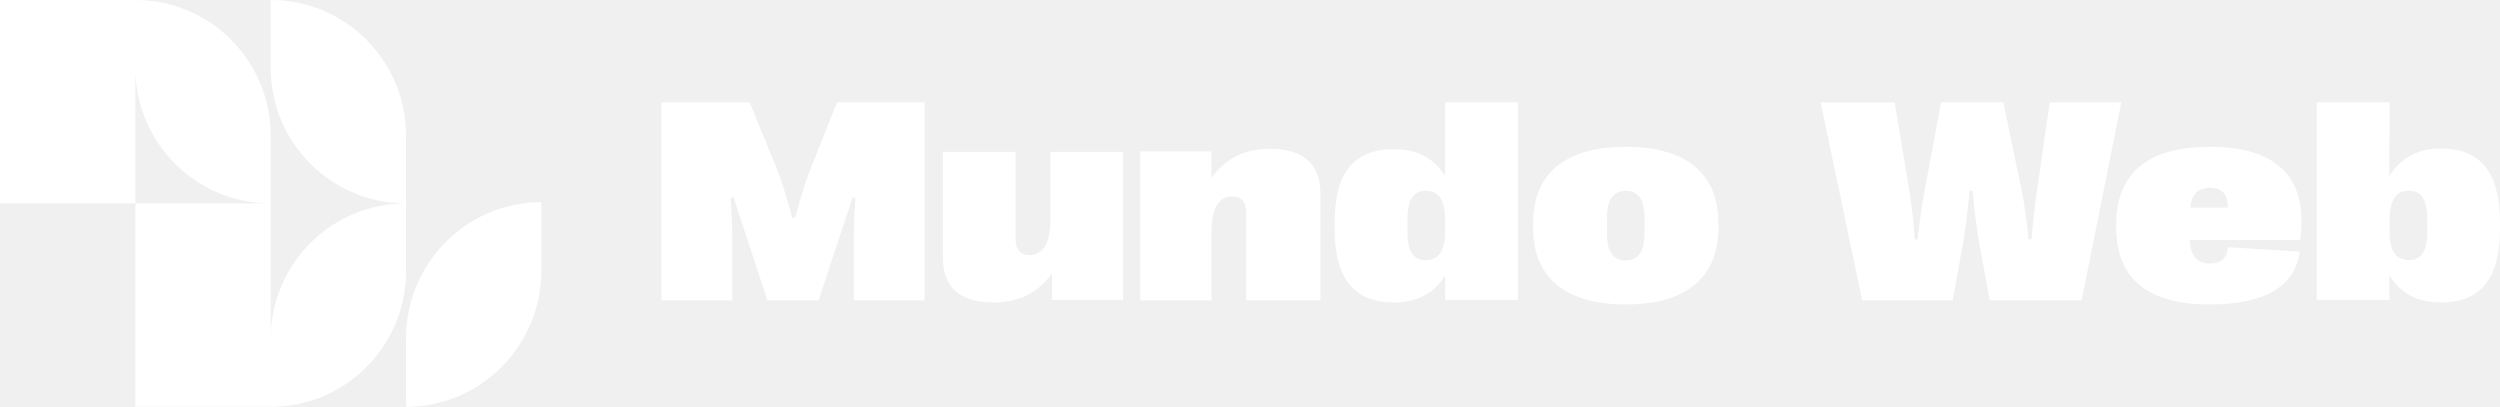
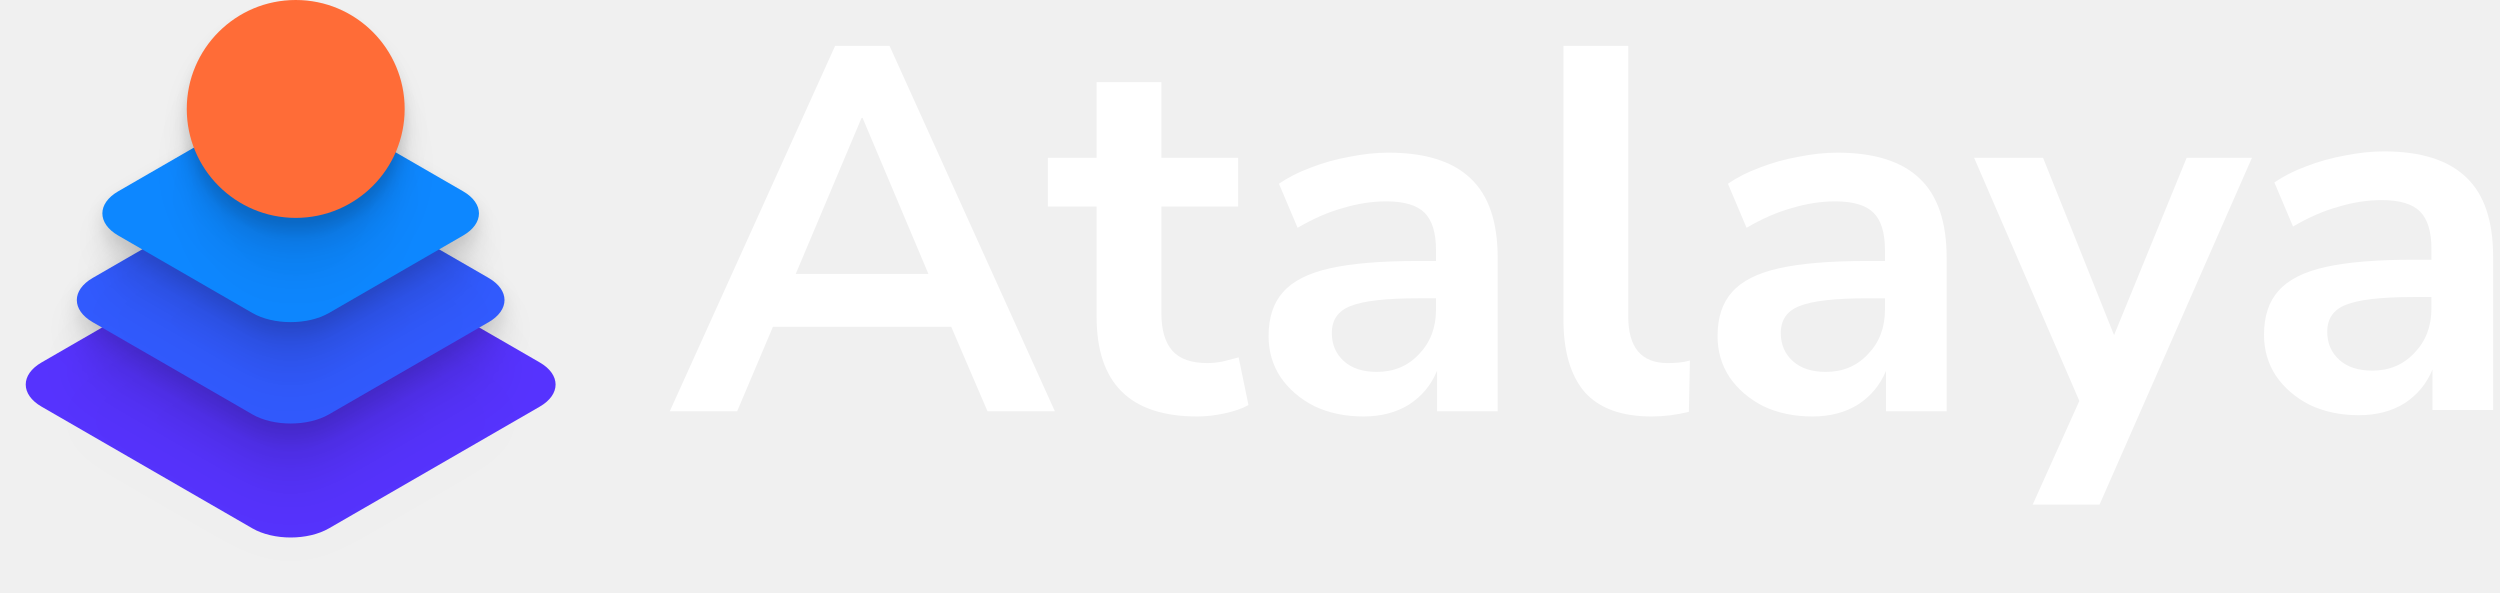
- <svg xmlns="http://www.w3.org/2000/svg" width="979" height="159" overflow="hidden">
+ <svg xmlns="http://www.w3.org/2000/svg" width="654" height="155" viewBox="0 0 654 155" fill="none">
+   <rect width="86.808" height="86.808" rx="11.574" transform="matrix(0.866025 -0.5 -0.866025 -0.5 76.0352 144)" fill="#5633FE" />
+   <g filter="url(#filter0_dddd_48_788)">
+     <rect width="71.376" height="71.376" rx="11.574" transform="matrix(0.866025 -0.5 -0.866025 -0.5 76.0381 114.183)" fill="#315AFE" />
+   </g>
+   <g filter="url(#filter1_dddd_48_788)">
+     <rect width="63.659" height="63.659" rx="11.574" transform="matrix(0.866025 -0.5 -0.866025 -0.5 76.0381 87.6592)" fill="#0D87FF" />
+   </g>
+   <g filter="url(#filter2_dddd_48_788)">
+     <circle cx="77.359" cy="28.5" r="28.5" fill="#FF6C37" />
+   </g>
+   <path d="M617.079 108.617C612.288 108.617 607.994 107.713 604.198 105.905C600.492 104.007 597.554 101.476 595.384 98.312C593.305 95.148 592.266 91.578 592.266 87.6C592.266 82.719 593.531 78.877 596.062 76.075C598.593 73.182 602.706 71.103 608.401 69.838C614.096 68.572 621.734 67.939 631.316 67.939H636.062V65.092C636.062 60.572 635.068 57.318 633.079 55.329C631.09 53.341 627.746 52.346 623.045 52.346C619.339 52.346 615.542 52.934 611.655 54.109C607.768 55.194 603.836 56.911 599.859 59.261L594.977 47.736C597.328 46.109 600.085 44.708 603.249 43.533C606.503 42.267 609.893 41.318 613.418 40.685C617.034 39.962 620.424 39.601 623.588 39.601C633.26 39.601 640.446 41.861 645.147 46.38C649.847 50.81 652.198 57.725 652.198 67.126V107.261H636.333V96.685C634.797 100.391 632.356 103.329 629.011 105.499C625.667 107.578 621.689 108.617 617.079 108.617ZM620.604 96.956C625.034 96.956 628.695 95.42 631.588 92.346C634.571 89.273 636.062 85.386 636.062 80.685V77.702H631.452C622.955 77.702 617.034 78.38 613.689 79.736C610.435 81.002 608.808 83.352 608.808 86.787C608.808 89.77 609.847 92.211 611.927 94.109C614.006 96.007 616.898 96.956 620.604 96.956Z" fill="#ffffff" />
+   <path d="M531.753 132L543.956 104.881L516.431 41.288H534.465L553.041 87.661L572.024 41.288H589.108L549.244 132H531.753Z" fill="#ffffff" />
+   <path d="M474.125 108.95C469.334 108.95 465.04 108.046 461.244 106.238C457.537 104.34 454.6 101.809 452.43 98.645C450.351 95.481 449.312 91.911 449.312 87.933C449.312 83.052 450.577 79.21 453.108 76.408C455.639 73.515 459.752 71.436 465.447 70.171C471.142 68.905 478.78 68.272 488.362 68.272H493.108V65.425C493.108 60.905 492.114 57.651 490.125 55.662C488.136 53.674 484.792 52.679 480.091 52.679C476.385 52.679 472.588 53.267 468.701 54.442C464.814 55.527 460.882 57.244 456.905 59.594L452.023 48.069C454.374 46.442 457.131 45.041 460.295 43.866C463.549 42.6 466.939 41.651 470.464 41.018C474.08 40.295 477.47 39.934 480.633 39.934C490.306 39.934 497.492 42.194 502.193 46.713C506.893 51.143 509.243 58.058 509.243 67.459V107.594H493.379V97.018C491.842 100.724 489.402 103.662 486.057 105.832C482.713 107.911 478.735 108.95 474.125 108.95ZM477.65 97.289C482.08 97.289 485.741 95.753 488.633 92.679C491.616 89.606 493.108 85.719 493.108 81.018V78.035H488.498C480.001 78.035 474.08 78.713 470.735 80.069C467.481 81.335 465.854 83.685 465.854 87.12C465.854 90.103 466.893 92.544 468.972 94.442C471.052 96.34 473.944 97.289 477.65 97.289Z" fill="#ffffff" />
+   <path d="M432.048 108.949C424.183 108.949 418.353 106.825 414.556 102.576C410.85 98.237 408.997 91.909 408.997 83.593V12H425.946V82.779C425.946 90.915 429.381 94.983 436.251 94.983C437.246 94.983 438.24 94.938 439.234 94.847C440.229 94.757 441.178 94.576 442.082 94.305L441.81 107.728C438.556 108.542 435.302 108.949 432.048 108.949Z" fill="#ffffff" />
+   <path d="M356.675 108.949C351.884 108.949 347.59 108.045 343.793 106.237C340.087 104.339 337.149 101.808 334.98 98.644C332.901 95.48 331.861 91.91 331.861 87.932C331.861 83.051 333.127 79.209 335.658 76.407C338.189 73.514 342.302 71.435 347.997 70.17C353.692 68.904 361.33 68.272 370.912 68.272H375.658V65.424C375.658 60.904 374.663 57.65 372.675 55.661C370.686 53.673 367.341 52.678 362.641 52.678C358.935 52.678 355.138 53.266 351.251 54.441C347.364 55.526 343.432 57.243 339.455 59.594L334.573 48.068C336.923 46.441 339.681 45.04 342.844 43.865C346.099 42.599 349.488 41.65 353.014 41.017C356.63 40.294 360.019 39.933 363.183 39.933C372.856 39.933 380.042 42.193 384.742 46.712C389.443 51.142 391.793 58.057 391.793 67.458V107.593H375.929V97.017C374.392 100.723 371.952 103.661 368.607 105.831C365.262 107.91 361.285 108.949 356.675 108.949ZM360.2 97.288C364.63 97.288 368.291 95.752 371.183 92.678C374.166 89.605 375.658 85.718 375.658 81.017V78.034H371.048C362.55 78.034 356.63 78.712 353.285 80.068C350.031 81.334 348.404 83.684 348.404 87.119C348.404 90.102 349.443 92.543 351.522 94.441C353.601 96.339 356.494 97.288 360.2 97.288Z" fill="#ffffff" />
+   <path d="M313.179 108.949C295.642 108.949 286.874 100.272 286.874 82.916V54.034H274.128V41.289H286.874V21.492H303.823V41.289H323.89V54.034H303.823V81.966C303.823 86.305 304.772 89.56 306.67 91.729C308.568 93.899 311.642 94.983 315.89 94.983C317.156 94.983 318.467 94.848 319.823 94.577C321.179 94.215 322.58 93.853 324.026 93.492L326.602 105.966C324.975 106.87 322.896 107.594 320.365 108.136C317.924 108.678 315.529 108.949 313.179 108.949Z" fill="#ffffff" />
+   <path d="M175.213 107.593L218.467 12H232.704L275.958 107.593H258.331L248.84 85.491H202.196L192.84 107.593H175.213ZM225.382 30.847L208.162 71.661H242.874L225.653 30.847H225.382Z" fill="#ffffff" />
  <defs>
-     <clipPath id="clip0">
-       <rect x="0" y="0" width="979" height="159" />
-     </clipPath>
+     <filter id="filter0_dddd_48_788" x="7.558" y="43.786" width="136.961" height="110.893" filterUnits="userSpaceOnUse" color-interpolation-filters="sRGB">
+       <feFlood flood-opacity="0" result="BackgroundImageFix" />
+       <feColorMatrix in="SourceAlpha" type="matrix" values="0 0 0 0 0 0 0 0 0 0 0 0 0 0 0 0 0 0 127 0" result="hardAlpha" />
+       <feOffset dy="1.929" />
+       <feGaussianBlur stdDeviation="2.17" />
+       <feColorMatrix type="matrix" values="0 0 0 0 0 0 0 0 0 0 0 0 0 0 0 0 0 0 0.1 0" />
+       <feBlend mode="normal" in2="BackgroundImageFix" result="effect1_dropShadow_48_788" />
+       <feColorMatrix in="SourceAlpha" type="matrix" values="0 0 0 0 0 0 0 0 0 0 0 0 0 0 0 0 0 0 127 0" result="hardAlpha" />
+       <feOffset dy="7.716" />
+       <feGaussianBlur stdDeviation="3.858" />
+       <feColorMatrix type="matrix" values="0 0 0 0 0 0 0 0 0 0 0 0 0 0 0 0 0 0 0.09 0" />
+       <feBlend mode="normal" in2="effect1_dropShadow_48_788" result="effect2_dropShadow_48_788" />
+       <feColorMatrix in="SourceAlpha" type="matrix" values="0 0 0 0 0 0 0 0 0 0 0 0 0 0 0 0 0 0 127 0" result="hardAlpha" />
+       <feOffset dy="17.844" />
+       <feGaussianBlur stdDeviation="5.305" />
+       <feColorMatrix type="matrix" values="0 0 0 0 0 0 0 0 0 0 0 0 0 0 0 0 0 0 0.05 0" />
+       <feBlend mode="normal" in2="effect2_dropShadow_48_788" result="effect3_dropShadow_48_788" />
+       <feColorMatrix in="SourceAlpha" type="matrix" values="0 0 0 0 0 0 0 0 0 0 0 0 0 0 0 0 0 0 127 0" result="hardAlpha" />
+       <feOffset dy="31.347" />
+       <feGaussianBlur stdDeviation="6.269" />
+       <feColorMatrix type="matrix" values="0 0 0 0 0 0 0 0 0 0 0 0 0 0 0 0 0 0 0.01 0" />
+       <feBlend mode="normal" in2="effect3_dropShadow_48_788" result="effect4_dropShadow_48_788" />
+       <feBlend mode="normal" in="SourceGraphic" in2="effect4_dropShadow_48_788" result="shape" />
+     </filter>
+     <filter id="filter1_dddd_48_788" x="15.779" y="25.39" width="120.518" height="97.88" filterUnits="userSpaceOnUse" color-interpolation-filters="sRGB">
+       <feFlood flood-opacity="0" result="BackgroundImageFix" />
+       <feColorMatrix in="SourceAlpha" type="matrix" values="0 0 0 0 0 0 0 0 0 0 0 0 0 0 0 0 0 0 127 0" result="hardAlpha" />
+       <feOffset dy="2" />
+       <feGaussianBlur stdDeviation="2" />
+       <feColorMatrix type="matrix" values="0 0 0 0 0 0 0 0 0 0 0 0 0 0 0 0 0 0 0.1 0" />
+       <feBlend mode="normal" in2="BackgroundImageFix" result="effect1_dropShadow_48_788" />
+       <feColorMatrix in="SourceAlpha" type="matrix" values="0 0 0 0 0 0 0 0 0 0 0 0 0 0 0 0 0 0 127 0" result="hardAlpha" />
+       <feOffset dy="7" />
+       <feGaussianBlur stdDeviation="3.5" />
+       <feColorMatrix type="matrix" values="0 0 0 0 0 0 0 0 0 0 0 0 0 0 0 0 0 0 0.09 0" />
+       <feBlend mode="normal" in2="effect1_dropShadow_48_788" result="effect2_dropShadow_48_788" />
+       <feColorMatrix in="SourceAlpha" type="matrix" values="0 0 0 0 0 0 0 0 0 0 0 0 0 0 0 0 0 0 127 0" result="hardAlpha" />
+       <feOffset dy="16" />
+       <feGaussianBlur stdDeviation="4.5" />
+       <feColorMatrix type="matrix" values="0 0 0 0 0 0 0 0 0 0 0 0 0 0 0 0 0 0 0.05 0" />
+       <feBlend mode="normal" in2="effect2_dropShadow_48_788" result="effect3_dropShadow_48_788" />
+       <feColorMatrix in="SourceAlpha" type="matrix" values="0 0 0 0 0 0 0 0 0 0 0 0 0 0 0 0 0 0 127 0" result="hardAlpha" />
+       <feOffset dy="28" />
+       <feGaussianBlur stdDeviation="5.5" />
+       <feColorMatrix type="matrix" values="0 0 0 0 0 0 0 0 0 0 0 0 0 0 0 0 0 0 0.01 0" />
+       <feBlend mode="normal" in2="effect3_dropShadow_48_788" result="effect4_dropShadow_48_788" />
+       <feBlend mode="normal" in="SourceGraphic" in2="effect4_dropShadow_48_788" result="shape" />
+     </filter>
+     <filter id="filter2_dddd_48_788" x="39.859" y="0" width="75" height="90" filterUnits="userSpaceOnUse" color-interpolation-filters="sRGB">
+       <feFlood flood-opacity="0" result="BackgroundImageFix" />
+       <feColorMatrix in="SourceAlpha" type="matrix" values="0 0 0 0 0 0 0 0 0 0 0 0 0 0 0 0 0 0 127 0" result="hardAlpha" />
+       <feOffset dy="3" />
+       <feGaussianBlur stdDeviation="1.5" />
+       <feColorMatrix type="matrix" values="0 0 0 0 0 0 0 0 0 0 0 0 0 0 0 0 0 0 0.1 0" />
+       <feBlend mode="normal" in2="BackgroundImageFix" result="effect1_dropShadow_48_788" />
+       <feColorMatrix in="SourceAlpha" type="matrix" values="0 0 0 0 0 0 0 0 0 0 0 0 0 0 0 0 0 0 127 0" result="hardAlpha" />
+       <feOffset dy="6" />
+       <feGaussianBlur stdDeviation="3" />
+       <feColorMatrix type="matrix" values="0 0 0 0 0 0 0 0 0 0 0 0 0 0 0 0 0 0 0.09 0" />
+       <feBlend mode="normal" in2="effect1_dropShadow_48_788" result="effect2_dropShadow_48_788" />
+       <feColorMatrix in="SourceAlpha" type="matrix" values="0 0 0 0 0 0 0 0 0 0 0 0 0 0 0 0 0 0 127 0" result="hardAlpha" />
+       <feOffset dy="15" />
+       <feGaussianBlur stdDeviation="4.5" />
+       <feColorMatrix type="matrix" values="0 0 0 0 0 0 0 0 0 0 0 0 0 0 0 0 0 0 0.05 0" />
+       <feBlend mode="normal" in2="effect2_dropShadow_48_788" result="effect3_dropShadow_48_788" />
+       <feColorMatrix in="SourceAlpha" type="matrix" values="0 0 0 0 0 0 0 0 0 0 0 0 0 0 0 0 0 0 127 0" result="hardAlpha" />
+       <feOffset dy="24" />
+       <feGaussianBlur stdDeviation="4.5" />
+       <feColorMatrix type="matrix" values="0 0 0 0 0 0 0 0 0 0 0 0 0 0 0 0 0 0 0.01 0" />
+       <feBlend mode="normal" in2="effect3_dropShadow_48_788" result="effect4_dropShadow_48_788" />
+       <feBlend mode="normal" in="SourceGraphic" in2="effect4_dropShadow_48_788" result="shape" />
+     </filter>
  </defs>
-   <g clip-path="url(#clip0)">
-     <rect x="0" y="0" width="979" height="159.307" fill="#000000" fill-opacity="0" />
-     <path d="M158.996 79.653 158.996 53.102C158.996 23.773 135.269 0 105.996 0L105.996 26.551C105.996 55.88 129.728 79.653 158.996 79.653 129.724 79.653 105.996 103.427 105.996 132.756L105.996 79.653 105.996 53.102C105.996 23.773 82.269 0 52.996 0L0 0 0 79.653 53 79.653 53 26.551C53 55.88 76.728 79.653 106 79.653L53 79.653 53 159.307 106 159.307C135.272 159.307 159 135.533 159 106.205L159 79.653 158.996 79.653Z" fill="#FFFFFF" fill-rule="evenodd" />
-     <path d="M212 79.153C182.727 79.153 159 103.075 159 132.589L159 159.307C188.272 159.307 212 135.384 212 105.871L212 79.153Z" fill="#FFFFFF" fill-rule="evenodd" />
-     <g>
-       <g>
-         <g>
-           <g>
-             <path d="M329.67 146.036 329.67 68.472 364.17 68.472 374.801 94.509C376.297 98.165 378.397 104.536 380.783 113.567L381.95 113.567C384.386 104.536 386.548 98.052 387.987 94.454L398.343 68.467 432.568 68.467 432.568 146.031 404.881 146.031 404.881 121.486C404.881 117.11 404.992 112.455 405.542 105.861L404.438 105.693 391.093 146.026 371.157 146.026 357.868 105.693 356.706 105.861C357.202 112.455 357.372 117.11 357.372 121.486L357.372 146.031 329.67 146.031 329.67 146.036Z" fill="#FFFFFF" fill-rule="evenodd" transform="matrix(1.0018 0 0 1 -71.2643 -28.3897)" />
-             <path d="M670.422 117.639 670.422 115.805C670.422 96.618 682.678 85.88 706.634 85.88 730.597 85.88 742.846 96.613 742.846 115.805L742.846 117.639C742.846 136.77 730.538 147.619 706.634 147.619 682.678 147.615 670.422 136.77 670.422 117.639ZM713.979 119.53 713.979 113.97C713.979 106.571 711.605 103.125 706.634 103.125 701.667 103.125 699.289 106.576 699.289 113.97L699.289 119.53C699.289 126.873 701.663 130.374 706.634 130.374 711.605 130.374 713.979 126.868 713.979 119.53Z" fill="#FFFFFF" fill-rule="evenodd" transform="matrix(1.0018 0 0 1 -71.2643 -28.3897)" />
-             <path d="M652.977 68.467 636.046 68.467 636.046 82.782 636.046 97.234C631.534 90.327 625.119 86.813 615.917 86.813 600.392 86.813 592.852 95.988 592.852 115.494L592.852 118.147C592.852 137.435 600.392 146.828 615.917 146.828 625.34 146.828 631.696 143.192 636.046 136.326L636.046 145.83 636.101 145.83 652.977 145.83 664.485 145.83 664.485 68.467 652.977 68.467ZM628.451 130.249C623.623 130.249 621.3 126.714 621.3 119.307L621.3 114.111C621.3 106.652 623.623 103.057 628.451 103.057 633.552 103.057 636.046 106.87 636.046 114.663L636.046 118.754C636.046 126.492 633.552 130.249 628.451 130.249Z" fill="#FFFFFF" fill-rule="evenodd" transform="matrix(1.0018 0 0 1 -71.2643 -28.3897)" />
-             <path d="M567.519 86.672C557.479 86.672 550.26 90.405 544.692 98.049L544.692 88.561C544.696 88.271 544.696 87.976 544.692 87.67L524.769 87.67 516.866 87.67 516.866 146.032 524.769 146.032 544.692 146.032 544.692 119.244C544.692 110.297 547.518 105.296 552.674 105.296 556.494 105.296 558.267 107.465 558.267 112.023L558.267 146.036 587.312 146.036 587.312 104.41C587.312 92.452 580.493 86.672 567.519 86.672Z" fill="#FFFFFF" fill-rule="evenodd" transform="matrix(1.0018 0 0 1 -71.2643 -28.3897)" />
-             <path d="M505.511 87.864 482.351 87.864 481.738 87.864 481.738 114.475C481.738 123.364 478.908 128.276 473.7 128.276 469.924 128.276 468.096 126.121 468.096 121.593L468.096 87.859 439.692 87.859 439.692 129.212C439.692 141.03 446.46 146.828 459.441 146.828 469.501 146.828 476.763 143.114 482.351 135.521L482.351 144.237C482.336 144.754 482.336 145.28 482.351 145.836L505.511 145.836 510.138 145.836 510.138 87.859 505.511 87.859 505.511 87.864Z" fill="#FFFFFF" fill-rule="evenodd" transform="matrix(1.0018 0 0 1 -71.2643 -28.3897)" />
-             <path d="M799.064 146.036 782.818 68.477 811.764 68.477 817.471 103.046C818.362 108.366 819.133 114.736 819.581 122.102L820.689 122.102C821.52 114.787 822.517 108.087 823.515 102.767L829.894 68.472 854.234 68.472 861.385 102.929C862.493 108.249 863.38 114.787 864.048 122.097L865.263 122.097C865.877 114.782 866.597 108.523 867.377 103.203L872.363 68.467 900.36 68.467 884.838 146.026 848.966 146.026 844.803 123.645C844.138 120.102 843.029 112.011 842.195 103.148L841.035 103.148C840.255 112.011 839.151 119.99 838.482 123.589L834.434 146.026 799.064 146.026 799.064 146.036Z" fill="#FFFFFF" fill-rule="evenodd" transform="matrix(1.0018 0 0 1 -71.2643 -28.3897)" />
-             <path d="M970.251 122.366 927.117 122.366C927.339 128.538 929.943 131.545 934.981 131.545 939.188 131.545 941.519 129.71 942.069 125.205L970.085 126.928C968.257 140.555 956.352 147.619 934.87 147.619 910.562 147.619 898.381 137.386 898.381 117.586L898.381 116.194C898.381 96.227 910.673 85.88 935.096 85.88 958.79 85.88 970.805 95.946 970.805 114.971 970.805 117.418 970.639 119.864 970.251 122.366ZM942.014 109.686 942.014 109.518C942.014 104.345 939.631 101.899 934.815 101.899 930.442 101.899 927.948 104.513 927.283 109.686L942.014 109.686Z" fill="#FFFFFF" fill-rule="evenodd" transform="matrix(1.0018 0 0 1 -71.2643 -28.3897)" />
-             <path d="M1025.31 86.538C1016.08 86.538 1009.65 90.285 1005.13 97.303L1005.13 85.257C1005.17 84.452 1005.19 83.632 1005.19 82.781L1005.19 68.467 1005.13 68.467 989.869 68.467 976.742 68.467 976.742 145.83 989.869 145.83 1005.13 145.83 1005.13 136.24C1009.48 143.162 1015.85 146.828 1025.31 146.828 1040.84 146.828 1048.37 137.435 1048.37 118.149L1048.37 115.496C1048.37 95.986 1040.84 86.538 1025.31 86.538ZM1019.94 119.308C1019.94 126.711 1017.61 130.25 1012.78 130.25 1007.68 130.25 1005.19 126.493 1005.19 118.756L1005.19 114.665C1005.19 106.872 1007.68 103.06 1012.78 103.06 1017.6 103.06 1019.94 106.65 1019.94 114.113L1019.94 119.308Z" fill="#FFFFFF" fill-rule="evenodd" transform="matrix(1.0018 0 0 1 -71.2643 -28.3897)" />
-           </g>
-         </g>
-       </g>
-     </g>
-   </g>
</svg>
